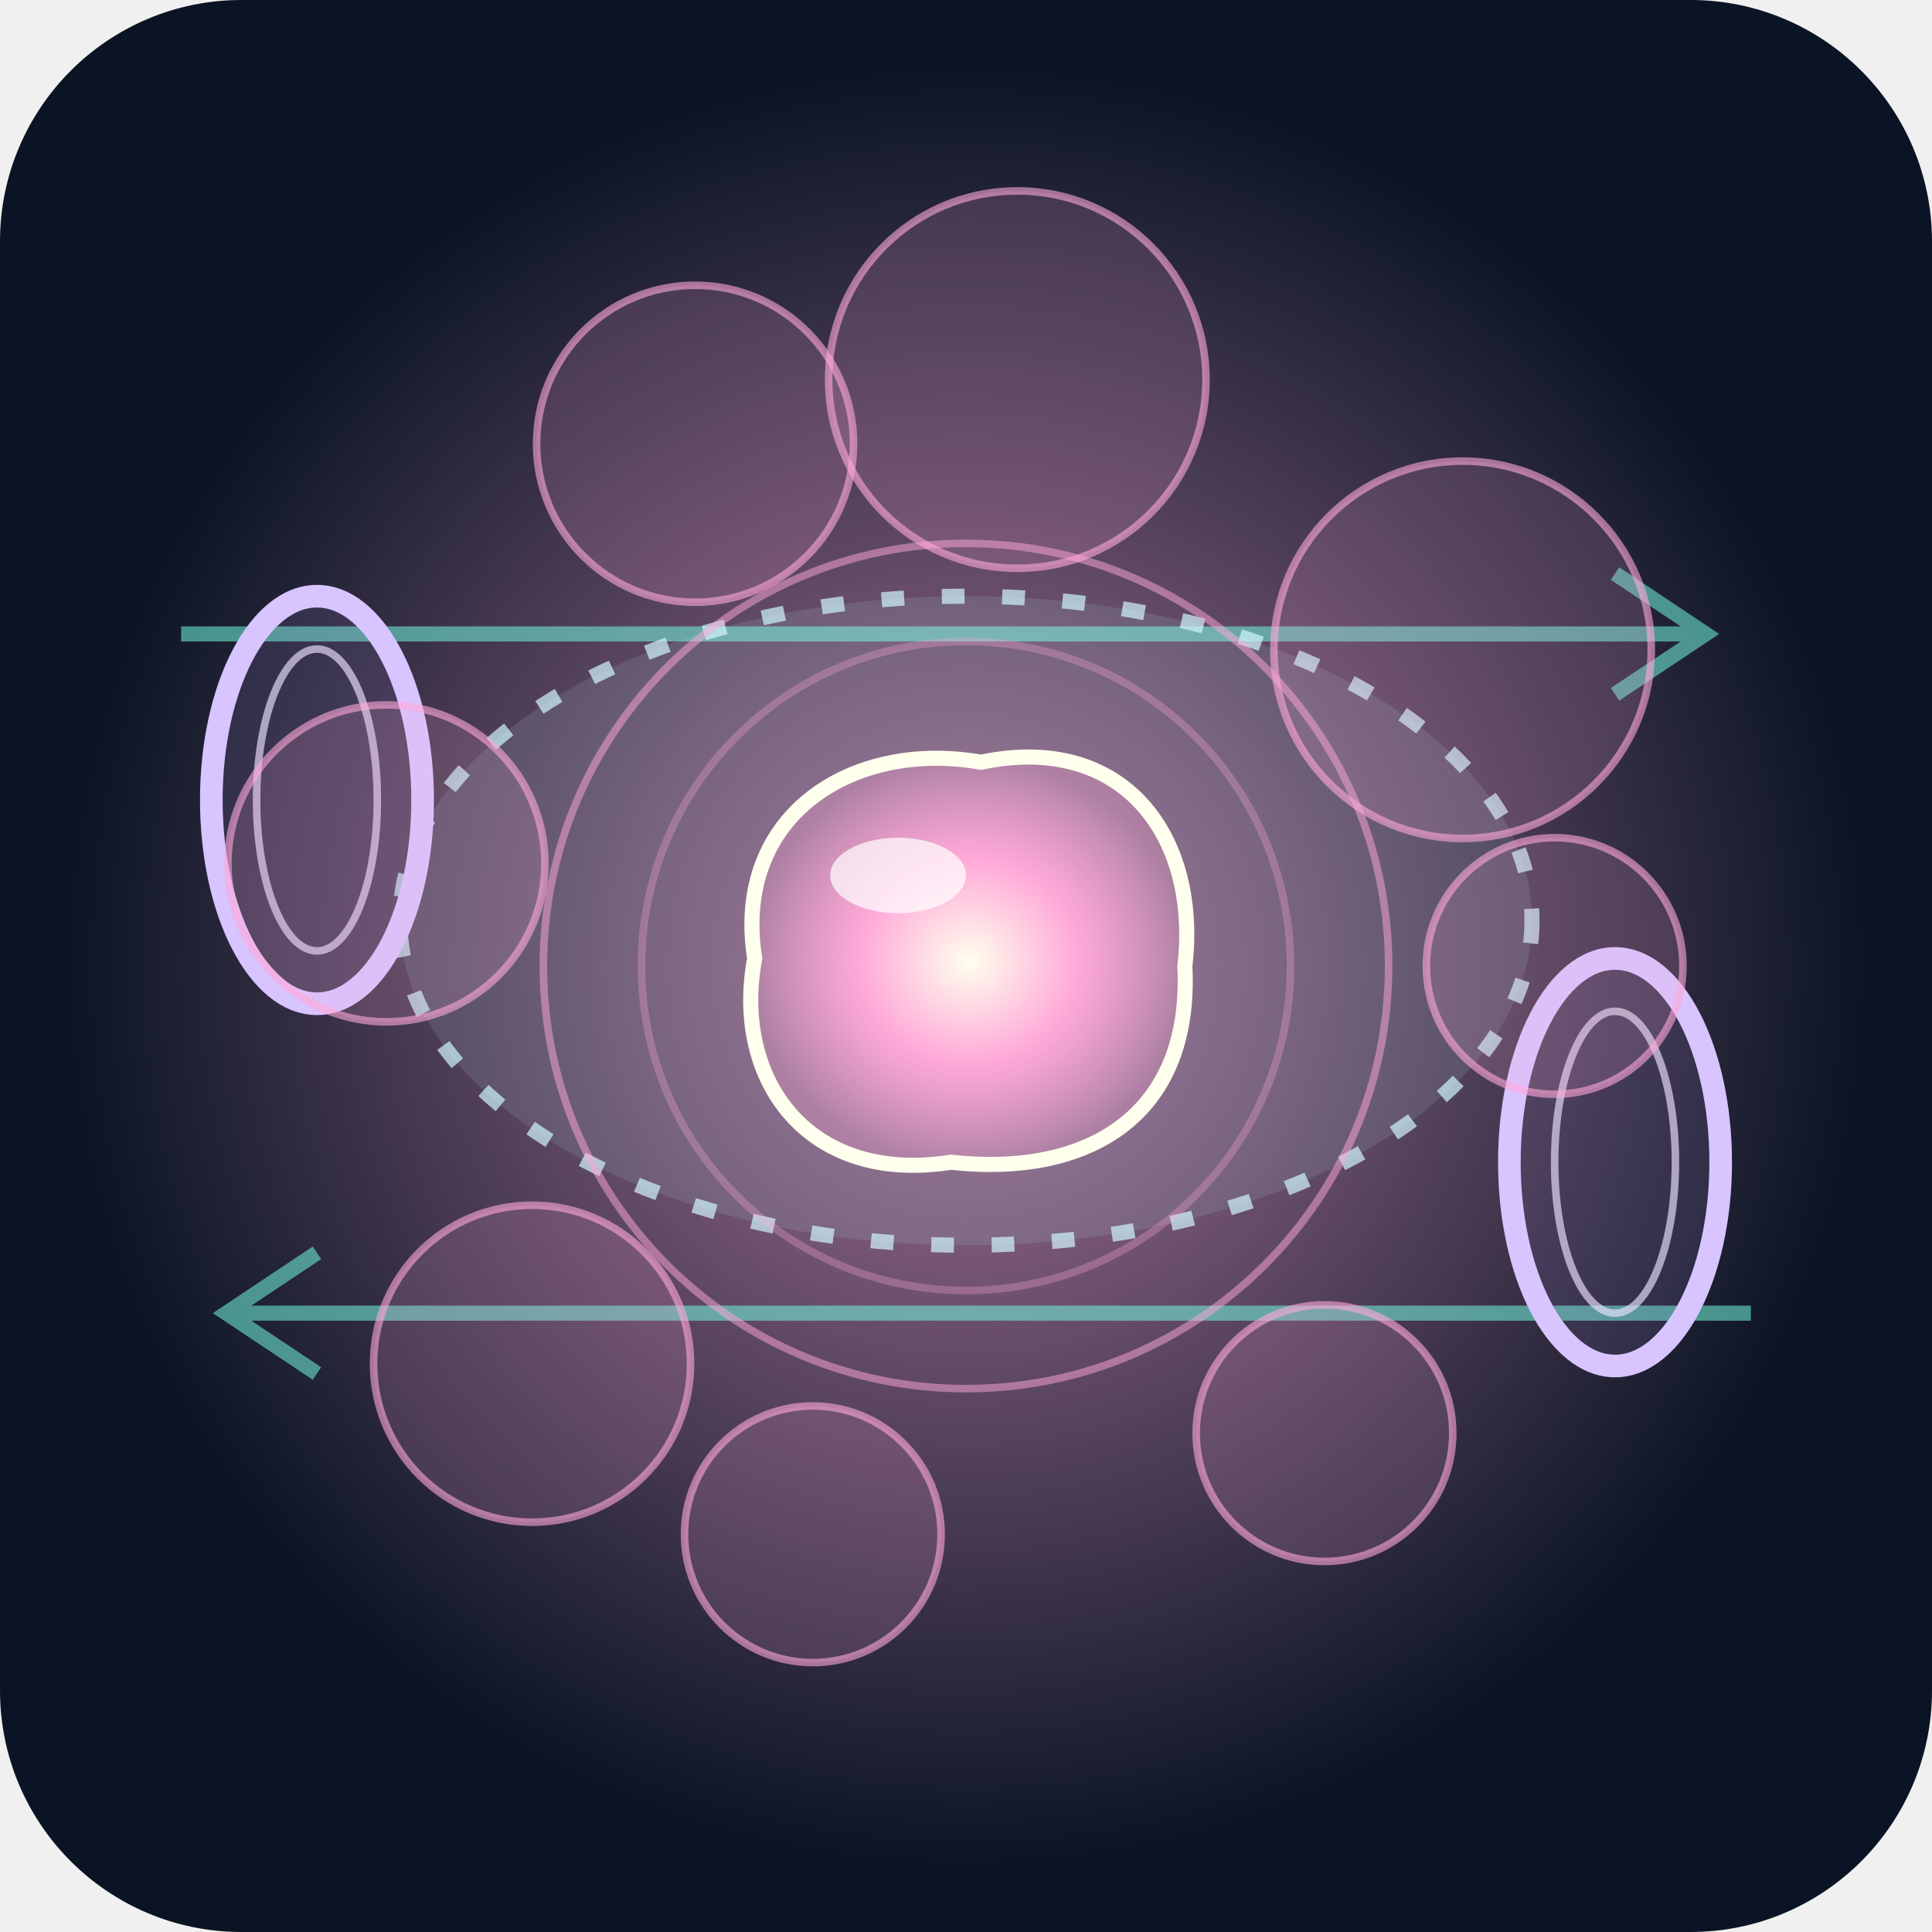
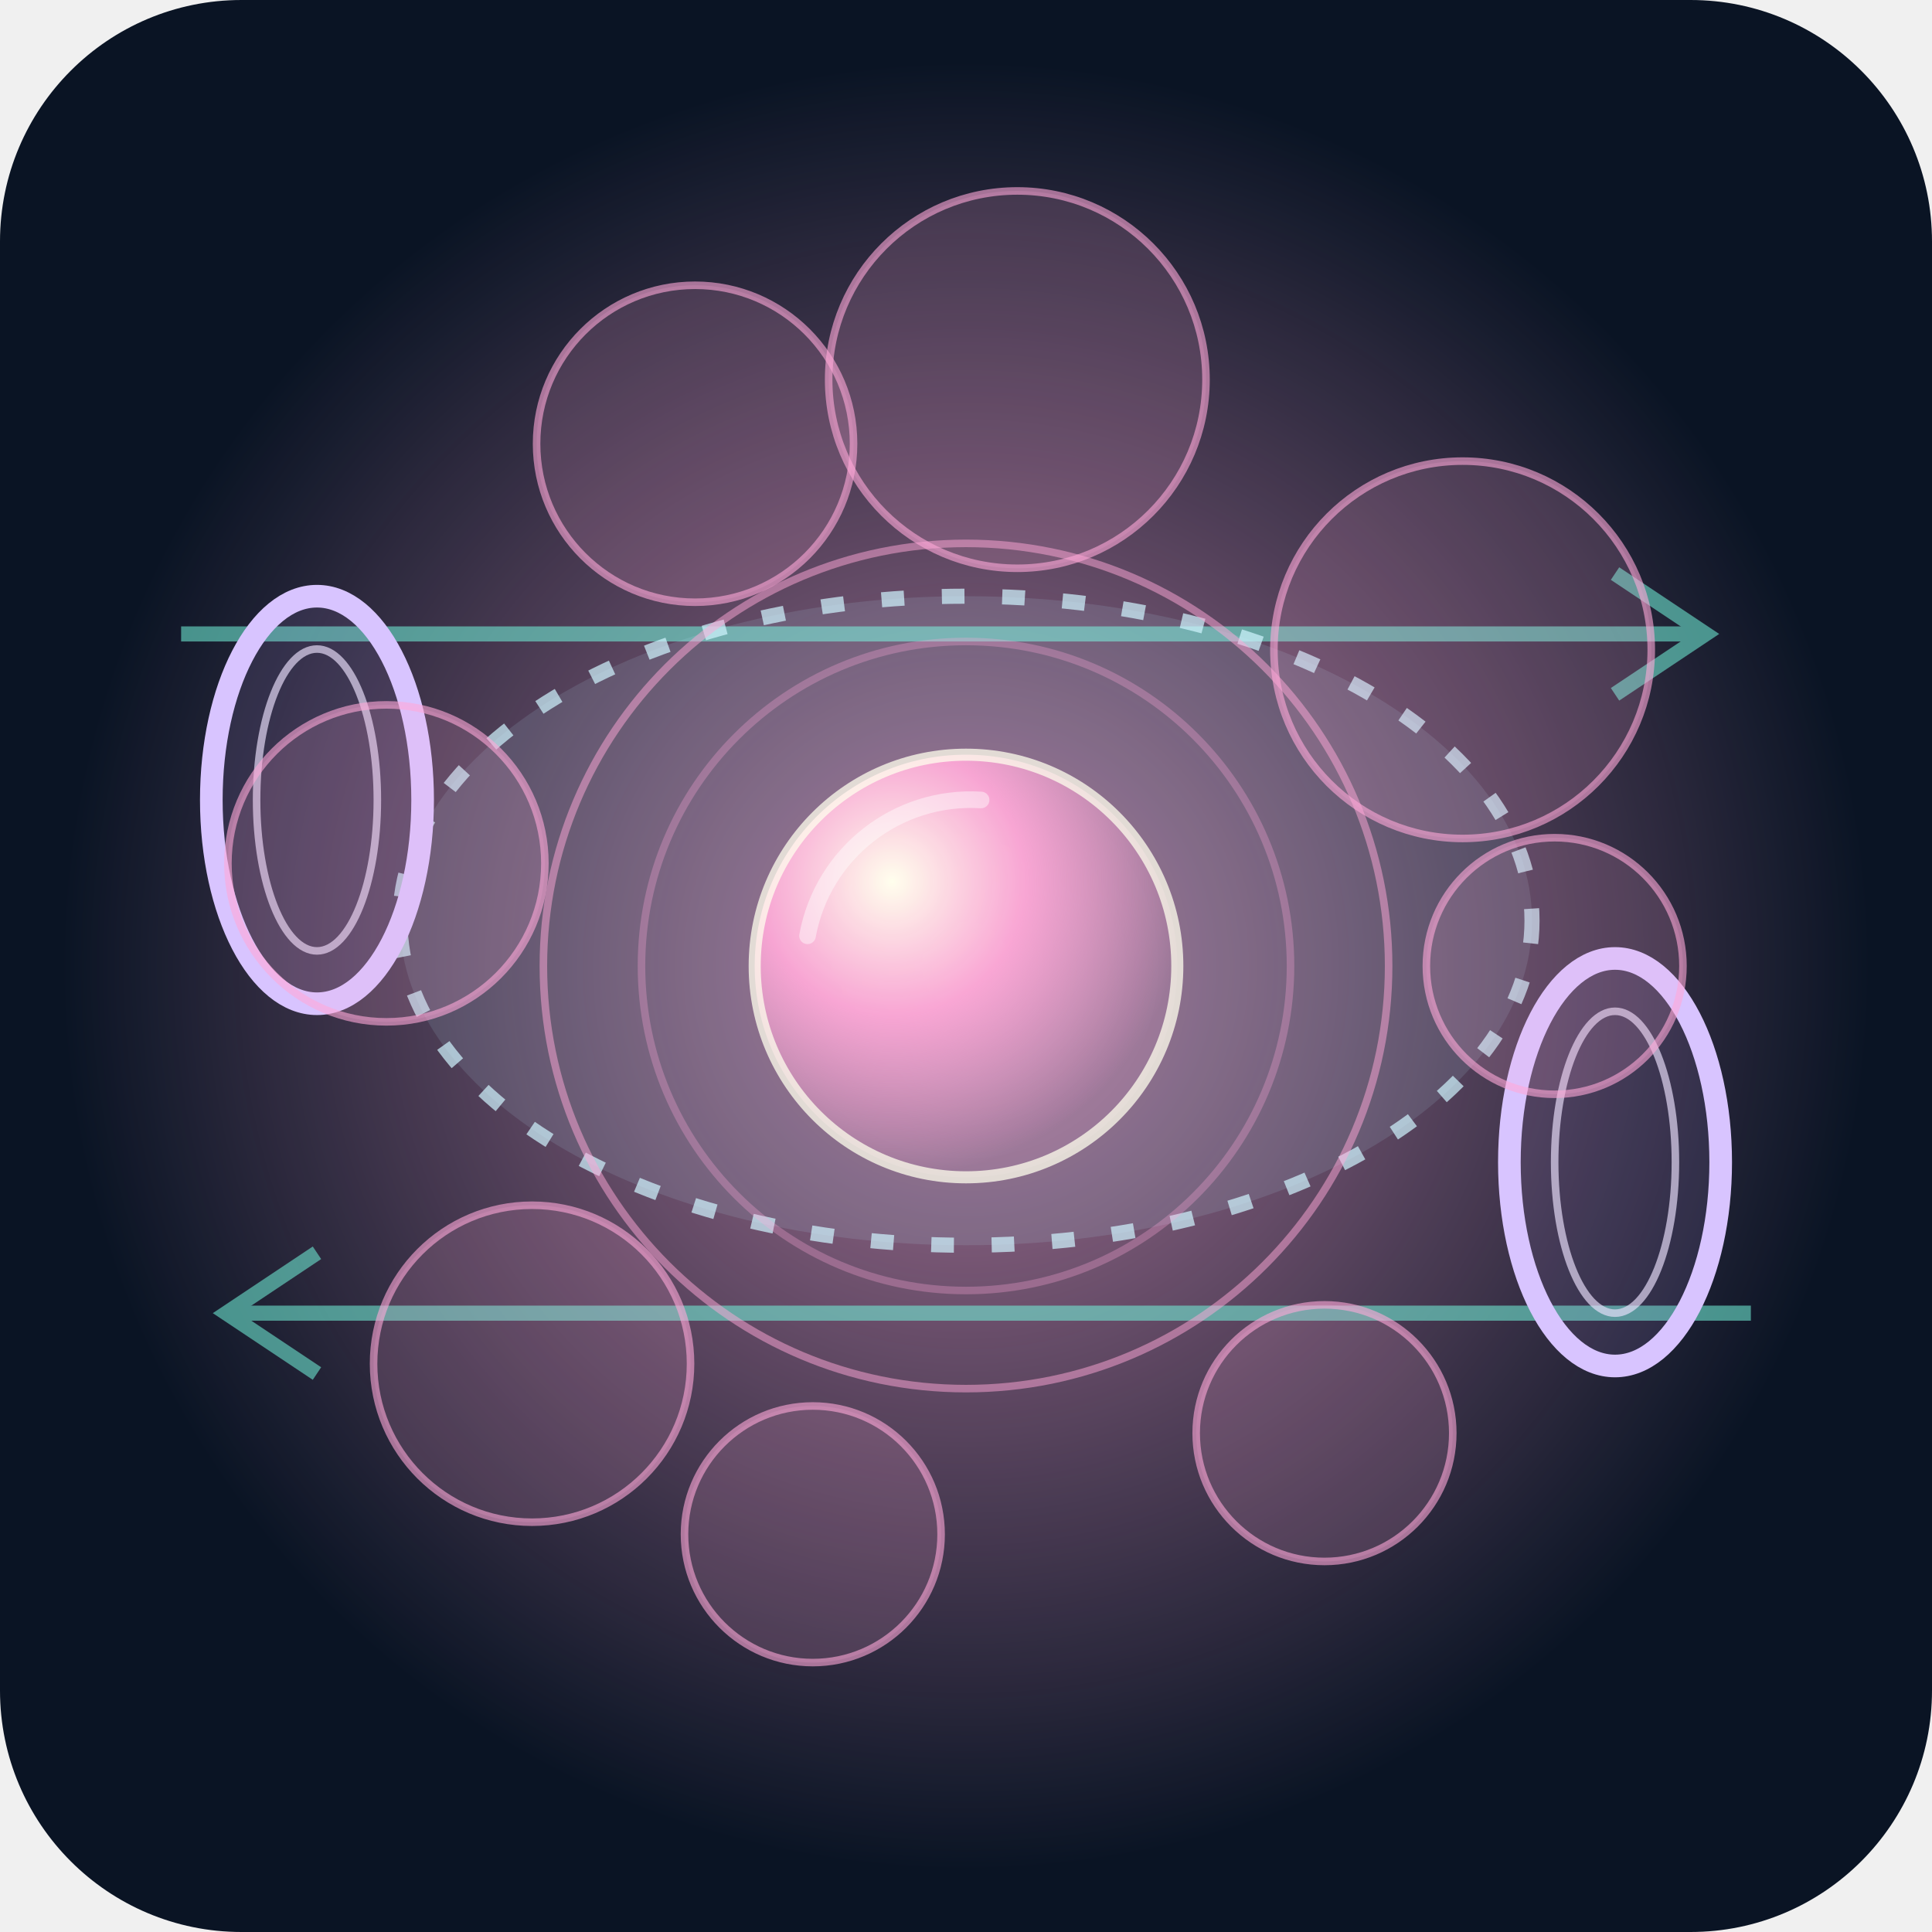
<svg xmlns="http://www.w3.org/2000/svg" viewBox="0 0 256 256">
  <defs>
    <radialGradient id="glow">
      <stop stop-color="#ffa9d8" stop-opacity=".65" />
      <stop offset="1" stop-color="#ffa9d8" stop-opacity="0" />
    </radialGradient>
-     <radialGradient id="blob">
+     <radialGradient id="blob" cx="32.5%" cy="30%" r="70%">
      <stop stop-color="#ffffed" />
-       <stop offset=".5" stop-color="#ffa9d8" />
-       <stop offset="1" stop-color="#ffa9d8" stop-opacity=".3" />
+       <stop offset=".45" stop-color="#ffa9d8" stop-opacity=".93" />
+       <stop offset="1" stop-color="#ffa9d8" stop-opacity=".13" />
    </radialGradient>
  </defs>
  <rect width="256" height="256" rx="32" fill="#0a1424" />
  <circle cx="128" cy="128" r="120" fill="url(#glow)" />
  <g fill="none" stroke="#73f5dc" stroke-width="2" opacity=".55">
    <path d="M24 84H226M232 174H30" />
    <path d="m214 76 12 8-12 8M42 166l-12 8 12 8" />
  </g>
  <ellipse cx="128" cy="122" rx="75" ry="43" fill="#b8efff" fill-opacity=".12" stroke="#d1f5ff" stroke-width="2" stroke-dasharray="3 5" stroke-opacity=".7" />
  <g fill="#c4a7ff" fill-opacity=".1" stroke="#d8c4ff" stroke-width="3">
    <ellipse cx="42" cy="106" rx="14" ry="27" />
    <ellipse cx="214" cy="154" rx="14" ry="27" />
  </g>
  <g fill="none" stroke="#eee4ff" opacity=".65">
    <ellipse cx="42" cy="106" rx="8" ry="20" />
    <ellipse cx="214" cy="154" rx="8" ry="20" />
  </g>
  <circle cx="206.0" cy="128.0" r="17" fill="#ffa9d8" fill-opacity=".16" stroke="#ffa9d8" stroke-opacity=".6" />
  <circle cx="70.5" cy="180.7" r="21" fill="#ffa9d8" fill-opacity=".16" stroke="#ffa9d8" stroke-opacity=".6" />
  <circle cx="134.8" cy="50.3" r="25" fill="#ffa9d8" fill-opacity=".16" stroke="#ffa9d8" stroke-opacity=".6" />
  <circle cx="175.5" cy="189.9" r="17" fill="#ffa9d8" fill-opacity=".16" stroke="#ffa9d8" stroke-opacity=".6" />
  <circle cx="51.2" cy="114.4" r="21" fill="#ffa9d8" fill-opacity=".16" stroke="#ffa9d8" stroke-opacity=".6" />
  <circle cx="193.8" cy="86.1" r="25" fill="#ffa9d8" fill-opacity=".16" stroke="#ffa9d8" stroke-opacity=".6" />
  <circle cx="107.7" cy="203.3" r="17" fill="#ffa9d8" fill-opacity=".16" stroke="#ffa9d8" stroke-opacity=".6" />
  <circle cx="92.1" cy="58.8" r="21" fill="#ffa9d8" fill-opacity=".16" stroke="#ffa9d8" stroke-opacity=".6" />
  <circle cx="128" cy="128" r="56" fill="none" stroke="#ffa9d8" stroke-opacity=".5" />
  <circle cx="128" cy="128" r="43" fill="none" stroke="#ffa9d8" stroke-opacity=".3" />
-   <path d="M157 128C158 148 144 156 126 154C107 157 97 143 100 127C97 108 113 98 130 101C149 97 159 111 157 128Z" fill="url(#blob)" stroke="#ffffed" stroke-width="2" />
-   <ellipse cx="119" cy="116" rx="9" ry="5" fill="#fff" opacity=".7" />
+   <circle cx="128" cy="128" r="28" fill="url(#blob)" stroke="#ffffed" stroke-opacity=".75" stroke-width="1.6" />
+   <path d="M107 124 A22 22 0 0 1 130 106" fill="none" stroke="#ffffff" stroke-opacity=".44" stroke-width="2.2" stroke-linecap="round" />
</svg>
